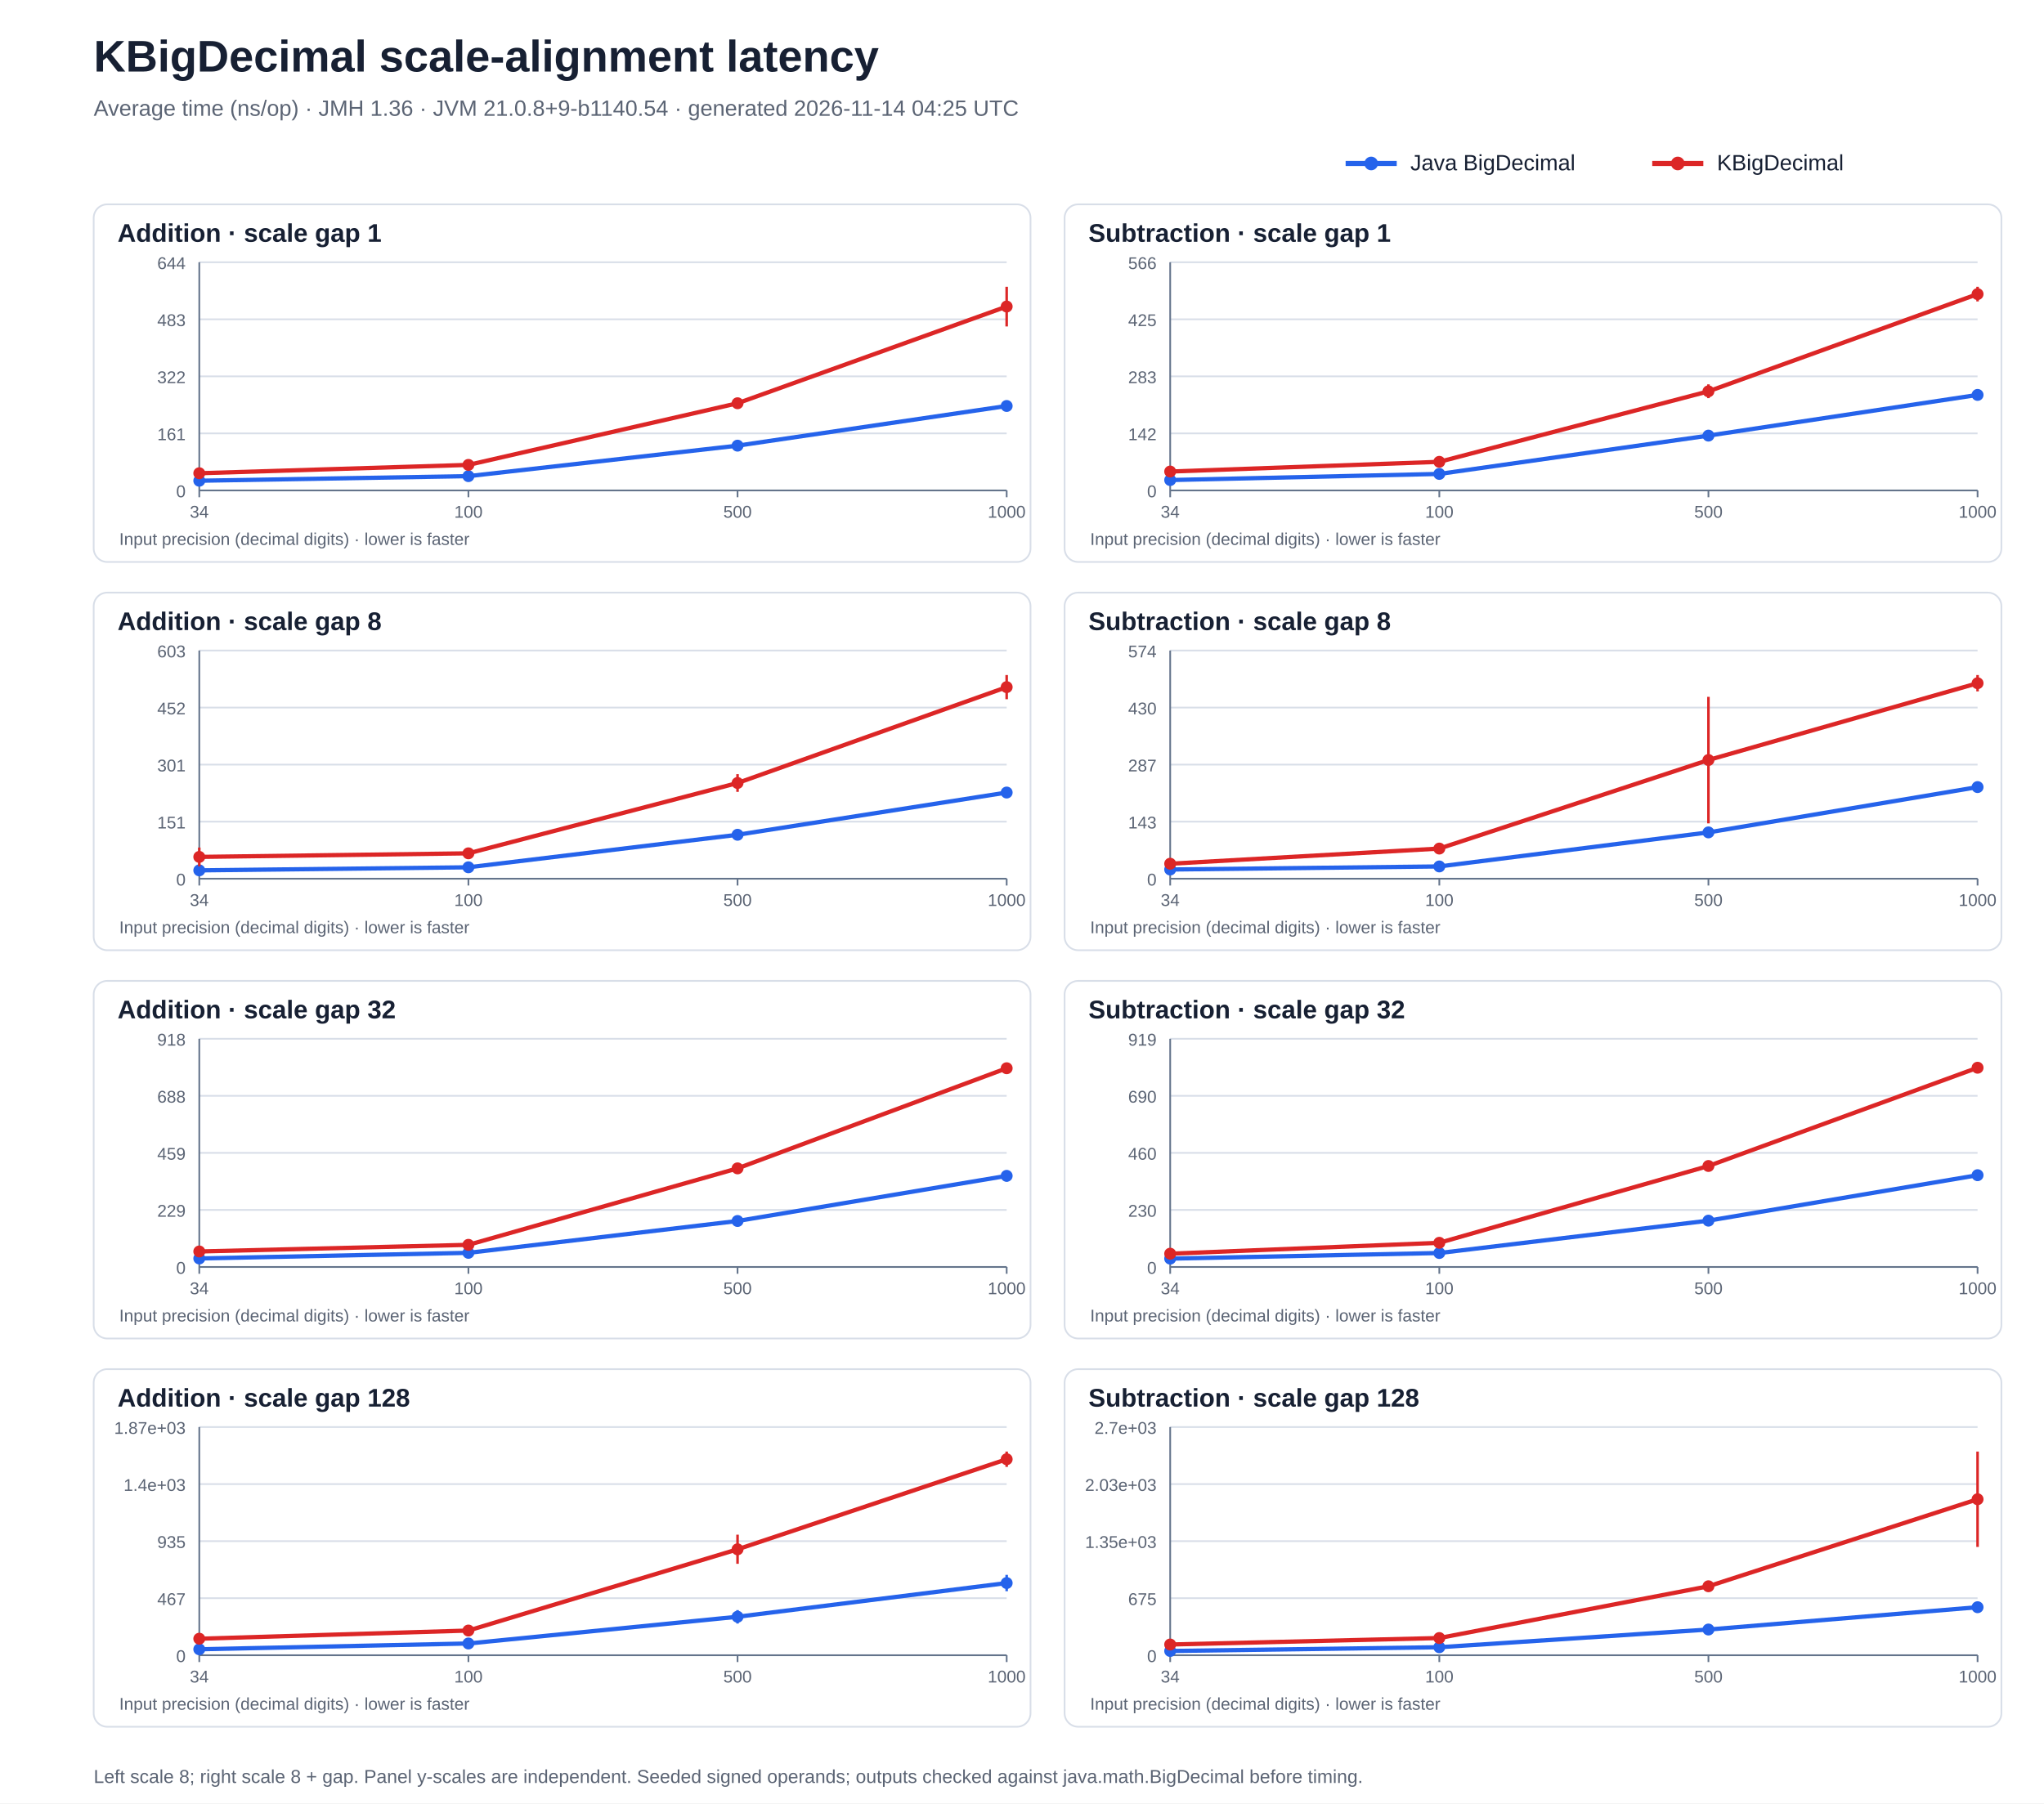
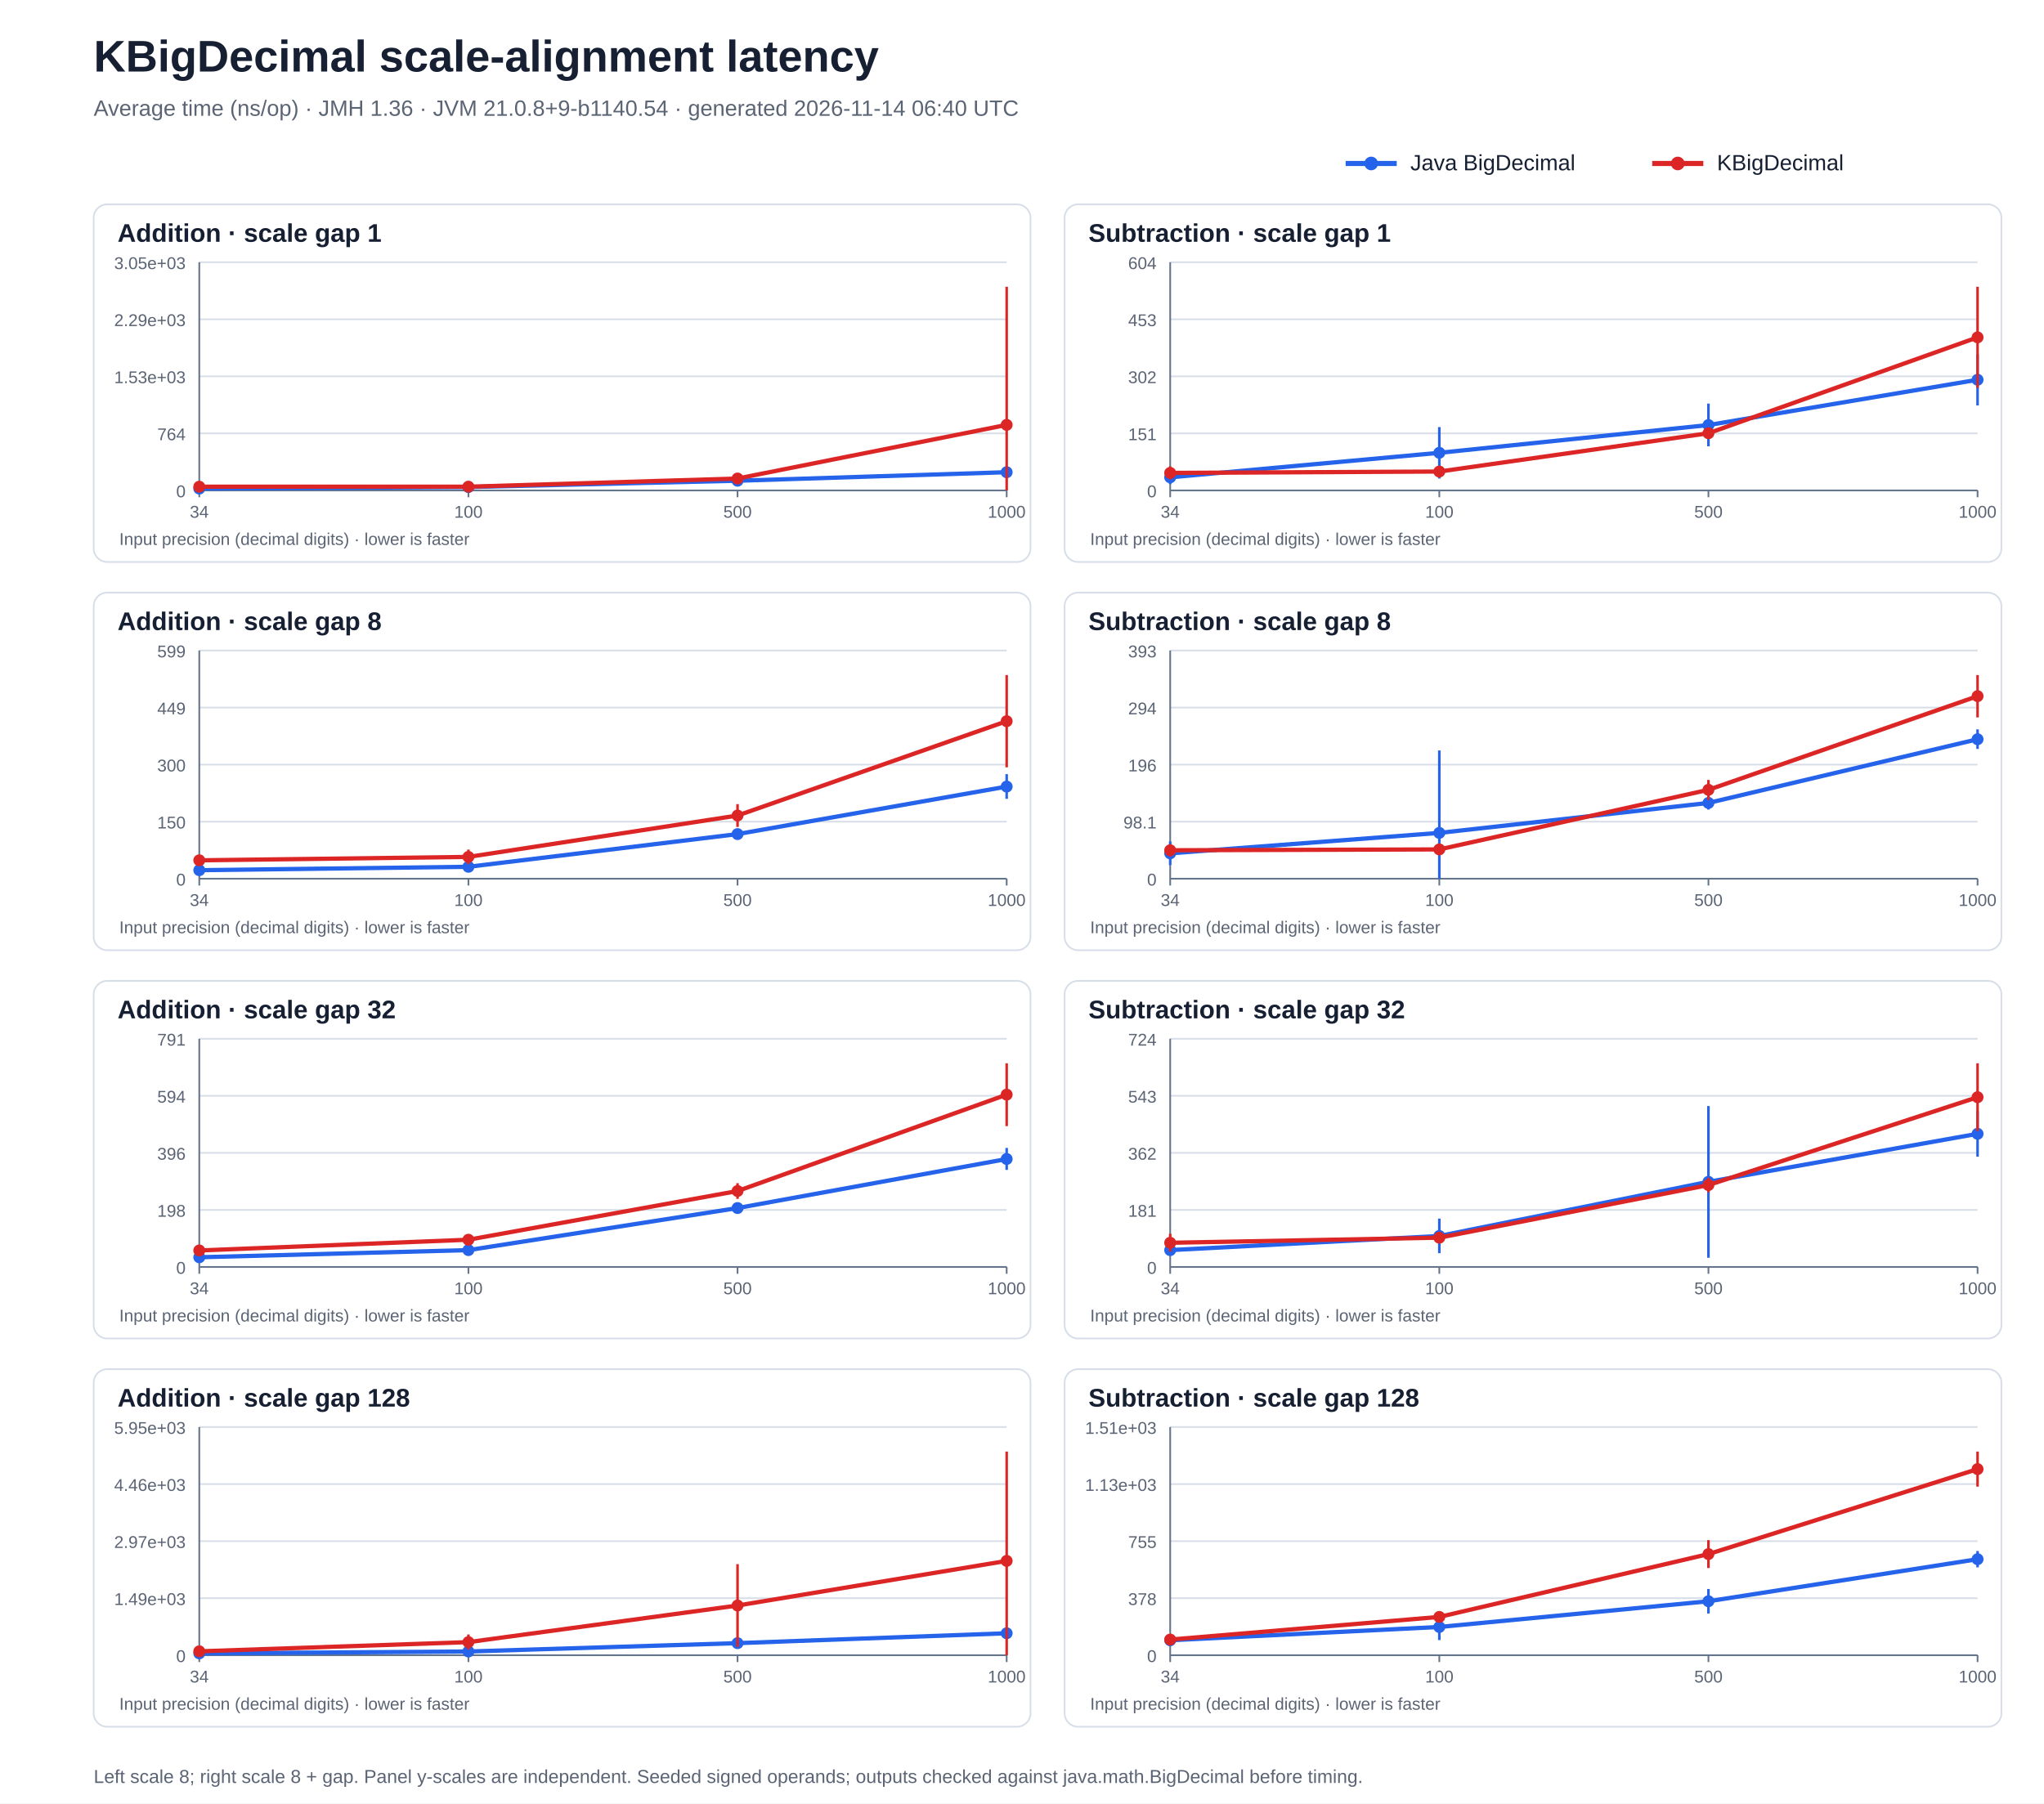
<svg xmlns="http://www.w3.org/2000/svg" width="1200" height="1059" viewBox="0 0 1200 1059">
  <rect width="100%" height="100%" fill="#ffffff" />
  <style>text{font-family:Arial,Helvetica,sans-serif;fill:#172033}.muted{fill:#5b6474}.grid{stroke:#d8dee8;stroke-width:1}.axis{stroke:#64748b;stroke-width:1}</style>
  <text x="55" y="42" font-size="26" font-weight="700">KBigDecimal scale-alignment latency</text>
-   <text x="55" y="68" font-size="13" class="muted">Average time (ns/op) · JMH 1.36 · JVM 21.0.8+9-b1140.54 · generated 2026-11-14 04:25 UTC</text>
+   <text x="55" y="68" font-size="13" class="muted">Average time (ns/op) · JMH 1.36 · JVM 21.0.8+9-b1140.54 · generated 2026-11-14 06:40 UTC</text>
  <line x1="790" y1="96" x2="820" y2="96" stroke="#2563eb" stroke-width="3" />
  <circle cx="805" cy="96" r="4" fill="#2563eb" />
  <text x="828" y="100" font-size="13">Java BigDecimal</text>
  <line x1="970" y1="96" x2="1000" y2="96" stroke="#dc2626" stroke-width="3" />
  <circle cx="985" cy="96" r="4" fill="#dc2626" />
  <text x="1008" y="100" font-size="13">KBigDecimal</text>
  <rect x="55" y="120" width="550" height="210" rx="8" fill="#fff" stroke="#d8dee8" />
  <text x="69" y="142" font-size="15" font-weight="700">Addition · scale gap 1</text>
  <line x1="117" y1="288.0" x2="591" y2="288.0" class="grid" />
  <text x="109" y="292.0" font-size="10" text-anchor="end" class="muted">0</text>
  <line x1="117" y1="254.5" x2="591" y2="254.5" class="grid" />
-   <text x="109" y="258.5" font-size="10" text-anchor="end" class="muted">161</text>
+   <text x="109" y="258.5" font-size="10" text-anchor="end" class="muted">764</text>
  <line x1="117" y1="221.0" x2="591" y2="221.0" class="grid" />
-   <text x="109" y="225.0" font-size="10" text-anchor="end" class="muted">322</text>
+   <text x="109" y="225.0" font-size="10" text-anchor="end" class="muted">1.53e+03</text>
  <line x1="117" y1="187.5" x2="591" y2="187.5" class="grid" />
-   <text x="109" y="191.5" font-size="10" text-anchor="end" class="muted">483</text>
+   <text x="109" y="191.5" font-size="10" text-anchor="end" class="muted">2.29e+03</text>
  <line x1="117" y1="154.0" x2="591" y2="154.0" class="grid" />
-   <text x="109" y="158.0" font-size="10" text-anchor="end" class="muted">644</text>
+   <text x="109" y="158.0" font-size="10" text-anchor="end" class="muted">3.05e+03</text>
  <line x1="117" y1="154" x2="117" y2="288" class="axis" />
  <line x1="117" y1="288" x2="591" y2="288" class="axis" />
  <line x1="117.0" y1="288" x2="117.0" y2="292" class="axis" />
  <text x="117.0" y="304" font-size="10" text-anchor="middle" class="muted">34</text>
  <line x1="275.0" y1="288" x2="275.0" y2="292" class="axis" />
  <text x="275.0" y="304" font-size="10" text-anchor="middle" class="muted">100</text>
  <line x1="433.0" y1="288" x2="433.0" y2="292" class="axis" />
  <text x="433.0" y="304" font-size="10" text-anchor="middle" class="muted">500</text>
  <line x1="591.0" y1="288" x2="591.0" y2="292" class="axis" />
  <text x="591.0" y="304" font-size="10" text-anchor="middle" class="muted">1000</text>
-   <line x1="117.0" y1="284.1" x2="117.0" y2="280.6" stroke="#2563eb" stroke-width="1.5" />
-   <circle cx="117.0" cy="282.3" r="3.5" fill="#2563eb" />
-   <line x1="275.0" y1="281.3" x2="275.0" y2="277.8" stroke="#2563eb" stroke-width="1.5" />
-   <circle cx="275.0" cy="279.6" r="3.5" fill="#2563eb" />
-   <line x1="433.0" y1="263.0" x2="433.0" y2="260.4" stroke="#2563eb" stroke-width="1.5" />
-   <circle cx="433.0" cy="261.7" r="3.5" fill="#2563eb" />
-   <line x1="591.0" y1="240.8" x2="591.0" y2="236.0" stroke="#2563eb" stroke-width="1.5" />
-   <circle cx="591.0" cy="238.4" r="3.5" fill="#2563eb" />
-   <polyline points="117.0,282.3 275.0,279.6 433.0,261.7 591.0,238.4" fill="none" stroke="#2563eb" stroke-width="2.5" stroke-linejoin="round" />
-   <line x1="117.0" y1="279.4" x2="117.0" y2="276.4" stroke="#dc2626" stroke-width="1.5" />
-   <circle cx="117.0" cy="277.9" r="3.5" fill="#dc2626" />
-   <line x1="275.0" y1="273.8" x2="275.0" y2="272.2" stroke="#dc2626" stroke-width="1.5" />
-   <circle cx="275.0" cy="273.0" r="3.5" fill="#dc2626" />
-   <line x1="433.0" y1="239.4" x2="433.0" y2="234.2" stroke="#dc2626" stroke-width="1.5" />
-   <circle cx="433.0" cy="236.8" r="3.5" fill="#dc2626" />
-   <line x1="591.0" y1="191.7" x2="591.0" y2="168.4" stroke="#dc2626" stroke-width="1.5" />
-   <circle cx="591.0" cy="180.0" r="3.5" fill="#dc2626" />
-   <polyline points="117.0,277.9 275.0,273.0 433.0,236.8 591.0,180.0" fill="none" stroke="#dc2626" stroke-width="2.5" stroke-linejoin="round" />
+   <line x1="117.0" y1="287.0" x2="117.0" y2="286.8" stroke="#2563eb" stroke-width="1.5" />
+   <circle cx="117.0" cy="286.9" r="3.5" fill="#2563eb" />
+   <line x1="275.0" y1="286.4" x2="275.0" y2="285.6" stroke="#2563eb" stroke-width="1.5" />
+   <circle cx="275.0" cy="286.0" r="3.5" fill="#2563eb" />
+   <line x1="433.0" y1="282.6" x2="433.0" y2="281.9" stroke="#2563eb" stroke-width="1.5" />
+   <circle cx="433.0" cy="282.3" r="3.5" fill="#2563eb" />
+   <line x1="591.0" y1="278.0" x2="591.0" y2="276.7" stroke="#2563eb" stroke-width="1.5" />
+   <circle cx="591.0" cy="277.3" r="3.5" fill="#2563eb" />
+   <polyline points="117.0,286.9 275.0,286.0 433.0,282.3 591.0,277.3" fill="none" stroke="#2563eb" stroke-width="2.5" stroke-linejoin="round" />
+   <line x1="117.0" y1="286.1" x2="117.0" y2="285.6" stroke="#dc2626" stroke-width="1.5" />
+   <circle cx="117.0" cy="285.8" r="3.5" fill="#dc2626" />
+   <line x1="275.0" y1="286.0" x2="275.0" y2="285.5" stroke="#dc2626" stroke-width="1.5" />
+   <circle cx="275.0" cy="285.8" r="3.5" fill="#dc2626" />
+   <line x1="433.0" y1="281.7" x2="433.0" y2="280.3" stroke="#dc2626" stroke-width="1.5" />
+   <circle cx="433.0" cy="281.0" r="3.5" fill="#dc2626" />
+   <line x1="591.0" y1="288.0" x2="591.0" y2="168.4" stroke="#dc2626" stroke-width="1.5" />
+   <circle cx="591.0" cy="249.5" r="3.5" fill="#dc2626" />
+   <polyline points="117.0,285.8 275.0,285.8 433.0,281.0 591.0,249.5" fill="none" stroke="#dc2626" stroke-width="2.5" stroke-linejoin="round" />
  <text x="70" y="320" font-size="10" class="muted">Input precision (decimal digits) · lower is faster</text>
  <rect x="625" y="120" width="550" height="210" rx="8" fill="#fff" stroke="#d8dee8" />
  <text x="639" y="142" font-size="15" font-weight="700">Subtraction · scale gap 1</text>
  <line x1="687" y1="288.0" x2="1161" y2="288.0" class="grid" />
  <text x="679" y="292.0" font-size="10" text-anchor="end" class="muted">0</text>
  <line x1="687" y1="254.5" x2="1161" y2="254.5" class="grid" />
-   <text x="679" y="258.5" font-size="10" text-anchor="end" class="muted">142</text>
+   <text x="679" y="258.5" font-size="10" text-anchor="end" class="muted">151</text>
  <line x1="687" y1="221.0" x2="1161" y2="221.0" class="grid" />
-   <text x="679" y="225.0" font-size="10" text-anchor="end" class="muted">283</text>
+   <text x="679" y="225.0" font-size="10" text-anchor="end" class="muted">302</text>
  <line x1="687" y1="187.5" x2="1161" y2="187.5" class="grid" />
-   <text x="679" y="191.5" font-size="10" text-anchor="end" class="muted">425</text>
+   <text x="679" y="191.5" font-size="10" text-anchor="end" class="muted">453</text>
  <line x1="687" y1="154.0" x2="1161" y2="154.0" class="grid" />
-   <text x="679" y="158.0" font-size="10" text-anchor="end" class="muted">566</text>
+   <text x="679" y="158.0" font-size="10" text-anchor="end" class="muted">604</text>
  <line x1="687" y1="154" x2="687" y2="288" class="axis" />
  <line x1="687" y1="288" x2="1161" y2="288" class="axis" />
  <line x1="687.0" y1="288" x2="687.0" y2="292" class="axis" />
  <text x="687.0" y="304" font-size="10" text-anchor="middle" class="muted">34</text>
  <line x1="845.0" y1="288" x2="845.0" y2="292" class="axis" />
  <text x="845.0" y="304" font-size="10" text-anchor="middle" class="muted">100</text>
  <line x1="1003.0" y1="288" x2="1003.0" y2="292" class="axis" />
  <text x="1003.0" y="304" font-size="10" text-anchor="middle" class="muted">500</text>
  <line x1="1161.0" y1="288" x2="1161.0" y2="292" class="axis" />
  <text x="1161.0" y="304" font-size="10" text-anchor="middle" class="muted">1000</text>
-   <line x1="687.0" y1="282.0" x2="687.0" y2="281.7" stroke="#2563eb" stroke-width="1.5" />
-   <circle cx="687.0" cy="281.9" r="3.5" fill="#2563eb" />
-   <line x1="845.0" y1="279.1" x2="845.0" y2="277.5" stroke="#2563eb" stroke-width="1.5" />
-   <circle cx="845.0" cy="278.3" r="3.5" fill="#2563eb" />
-   <line x1="1003.0" y1="258.9" x2="1003.0" y2="252.7" stroke="#2563eb" stroke-width="1.5" />
-   <circle cx="1003.0" cy="255.8" r="3.5" fill="#2563eb" />
-   <line x1="1161.0" y1="233.5" x2="1161.0" y2="230.2" stroke="#2563eb" stroke-width="1.5" />
-   <circle cx="1161.0" cy="231.9" r="3.5" fill="#2563eb" />
-   <polyline points="687.0,281.9 845.0,278.3 1003.0,255.8 1161.0,231.9" fill="none" stroke="#2563eb" stroke-width="2.5" stroke-linejoin="round" />
-   <line x1="687.0" y1="278.7" x2="687.0" y2="275.2" stroke="#dc2626" stroke-width="1.5" />
-   <circle cx="687.0" cy="276.9" r="3.5" fill="#dc2626" />
-   <line x1="845.0" y1="273.3" x2="845.0" y2="269.0" stroke="#dc2626" stroke-width="1.5" />
-   <circle cx="845.0" cy="271.2" r="3.5" fill="#dc2626" />
-   <line x1="1003.0" y1="233.8" x2="1003.0" y2="225.7" stroke="#dc2626" stroke-width="1.5" />
-   <circle cx="1003.0" cy="229.8" r="3.5" fill="#dc2626" />
-   <line x1="1161.0" y1="177.0" x2="1161.0" y2="168.4" stroke="#dc2626" stroke-width="1.5" />
-   <circle cx="1161.0" cy="172.7" r="3.5" fill="#dc2626" />
-   <polyline points="687.0,276.9 845.0,271.2 1003.0,229.8 1161.0,172.7" fill="none" stroke="#dc2626" stroke-width="2.5" stroke-linejoin="round" />
+   <line x1="687.0" y1="284.3" x2="687.0" y2="276.2" stroke="#2563eb" stroke-width="1.5" />
+   <circle cx="687.0" cy="280.3" r="3.5" fill="#2563eb" />
+   <line x1="845.0" y1="281.0" x2="845.0" y2="250.8" stroke="#2563eb" stroke-width="1.5" />
+   <circle cx="845.0" cy="265.9" r="3.5" fill="#2563eb" />
+   <line x1="1003.0" y1="262.1" x2="1003.0" y2="237.0" stroke="#2563eb" stroke-width="1.5" />
+   <circle cx="1003.0" cy="249.6" r="3.5" fill="#2563eb" />
+   <line x1="1161.0" y1="238.1" x2="1161.0" y2="208.0" stroke="#2563eb" stroke-width="1.5" />
+   <circle cx="1161.0" cy="223.0" r="3.5" fill="#2563eb" />
+   <polyline points="687.0,280.3 845.0,265.9 1003.0,249.6 1161.0,223.0" fill="none" stroke="#2563eb" stroke-width="2.5" stroke-linejoin="round" />
+   <line x1="687.0" y1="281.5" x2="687.0" y2="273.9" stroke="#dc2626" stroke-width="1.5" />
+   <circle cx="687.0" cy="277.7" r="3.5" fill="#dc2626" />
+   <line x1="845.0" y1="278.9" x2="845.0" y2="274.9" stroke="#dc2626" stroke-width="1.5" />
+   <circle cx="845.0" cy="276.9" r="3.5" fill="#dc2626" />
+   <line x1="1003.0" y1="257.7" x2="1003.0" y2="251.0" stroke="#dc2626" stroke-width="1.5" />
+   <circle cx="1003.0" cy="254.4" r="3.5" fill="#dc2626" />
+   <line x1="1161.0" y1="227.8" x2="1161.0" y2="168.4" stroke="#dc2626" stroke-width="1.5" />
+   <circle cx="1161.0" cy="198.1" r="3.5" fill="#dc2626" />
+   <polyline points="687.0,277.7 845.0,276.9 1003.0,254.4 1161.0,198.1" fill="none" stroke="#dc2626" stroke-width="2.5" stroke-linejoin="round" />
  <text x="640" y="320" font-size="10" class="muted">Input precision (decimal digits) · lower is faster</text>
  <rect x="55" y="348" width="550" height="210" rx="8" fill="#fff" stroke="#d8dee8" />
  <text x="69" y="370" font-size="15" font-weight="700">Addition · scale gap 8</text>
  <line x1="117" y1="516.0" x2="591" y2="516.0" class="grid" />
  <text x="109" y="520.0" font-size="10" text-anchor="end" class="muted">0</text>
  <line x1="117" y1="482.5" x2="591" y2="482.5" class="grid" />
-   <text x="109" y="486.5" font-size="10" text-anchor="end" class="muted">151</text>
+   <text x="109" y="486.5" font-size="10" text-anchor="end" class="muted">150</text>
  <line x1="117" y1="449.0" x2="591" y2="449.0" class="grid" />
-   <text x="109" y="453.0" font-size="10" text-anchor="end" class="muted">301</text>
+   <text x="109" y="453.0" font-size="10" text-anchor="end" class="muted">300</text>
  <line x1="117" y1="415.5" x2="591" y2="415.5" class="grid" />
-   <text x="109" y="419.5" font-size="10" text-anchor="end" class="muted">452</text>
+   <text x="109" y="419.5" font-size="10" text-anchor="end" class="muted">449</text>
  <line x1="117" y1="382.0" x2="591" y2="382.0" class="grid" />
-   <text x="109" y="386.0" font-size="10" text-anchor="end" class="muted">603</text>
+   <text x="109" y="386.0" font-size="10" text-anchor="end" class="muted">599</text>
  <line x1="117" y1="382" x2="117" y2="516" class="axis" />
  <line x1="117" y1="516" x2="591" y2="516" class="axis" />
  <line x1="117.0" y1="516" x2="117.0" y2="520" class="axis" />
  <text x="117.0" y="532" font-size="10" text-anchor="middle" class="muted">34</text>
  <line x1="275.0" y1="516" x2="275.0" y2="520" class="axis" />
  <text x="275.0" y="532" font-size="10" text-anchor="middle" class="muted">100</text>
  <line x1="433.0" y1="516" x2="433.0" y2="520" class="axis" />
  <text x="433.0" y="532" font-size="10" text-anchor="middle" class="muted">500</text>
  <line x1="591.0" y1="516" x2="591.0" y2="520" class="axis" />
  <text x="591.0" y="532" font-size="10" text-anchor="middle" class="muted">1000</text>
-   <line x1="117.0" y1="511.4" x2="117.0" y2="510.8" stroke="#2563eb" stroke-width="1.5" />
-   <circle cx="117.0" cy="511.1" r="3.5" fill="#2563eb" />
-   <line x1="275.0" y1="509.7" x2="275.0" y2="508.8" stroke="#2563eb" stroke-width="1.5" />
-   <circle cx="275.0" cy="509.3" r="3.5" fill="#2563eb" />
-   <line x1="433.0" y1="491.9" x2="433.0" y2="488.6" stroke="#2563eb" stroke-width="1.5" />
-   <circle cx="433.0" cy="490.2" r="3.5" fill="#2563eb" />
-   <line x1="591.0" y1="467.4" x2="591.0" y2="463.4" stroke="#2563eb" stroke-width="1.5" />
-   <circle cx="591.0" cy="465.4" r="3.5" fill="#2563eb" />
-   <polyline points="117.0,511.1 275.0,509.3 433.0,490.2 591.0,465.4" fill="none" stroke="#2563eb" stroke-width="2.5" stroke-linejoin="round" />
-   <line x1="117.0" y1="508.7" x2="117.0" y2="497.7" stroke="#dc2626" stroke-width="1.5" />
-   <circle cx="117.0" cy="503.2" r="3.5" fill="#dc2626" />
-   <line x1="275.0" y1="502.3" x2="275.0" y2="499.8" stroke="#dc2626" stroke-width="1.5" />
-   <circle cx="275.0" cy="501.1" r="3.5" fill="#dc2626" />
-   <line x1="433.0" y1="465.0" x2="433.0" y2="454.6" stroke="#dc2626" stroke-width="1.5" />
-   <circle cx="433.0" cy="459.8" r="3.5" fill="#dc2626" />
-   <line x1="591.0" y1="410.6" x2="591.0" y2="396.4" stroke="#dc2626" stroke-width="1.5" />
-   <circle cx="591.0" cy="403.5" r="3.5" fill="#dc2626" />
-   <polyline points="117.0,503.2 275.0,501.1 433.0,459.8 591.0,403.5" fill="none" stroke="#dc2626" stroke-width="2.5" stroke-linejoin="round" />
+   <line x1="117.0" y1="511.3" x2="117.0" y2="510.6" stroke="#2563eb" stroke-width="1.5" />
+   <circle cx="117.0" cy="511.0" r="3.5" fill="#2563eb" />
+   <line x1="275.0" y1="509.5" x2="275.0" y2="508.5" stroke="#2563eb" stroke-width="1.5" />
+   <circle cx="275.0" cy="509.0" r="3.5" fill="#2563eb" />
+   <line x1="433.0" y1="491.9" x2="433.0" y2="487.7" stroke="#2563eb" stroke-width="1.5" />
+   <circle cx="433.0" cy="489.8" r="3.5" fill="#2563eb" />
+   <line x1="591.0" y1="469.1" x2="591.0" y2="454.6" stroke="#2563eb" stroke-width="1.5" />
+   <circle cx="591.0" cy="461.9" r="3.5" fill="#2563eb" />
+   <polyline points="117.0,511.0 275.0,509.0 433.0,489.8 591.0,461.9" fill="none" stroke="#2563eb" stroke-width="2.5" stroke-linejoin="round" />
+   <line x1="117.0" y1="505.9" x2="117.0" y2="504.4" stroke="#dc2626" stroke-width="1.5" />
+   <circle cx="117.0" cy="505.2" r="3.5" fill="#dc2626" />
+   <line x1="275.0" y1="507.4" x2="275.0" y2="498.9" stroke="#dc2626" stroke-width="1.5" />
+   <circle cx="275.0" cy="503.2" r="3.5" fill="#dc2626" />
+   <line x1="433.0" y1="485.6" x2="433.0" y2="472.2" stroke="#dc2626" stroke-width="1.5" />
+   <circle cx="433.0" cy="478.9" r="3.5" fill="#dc2626" />
+   <line x1="591.0" y1="450.6" x2="591.0" y2="396.4" stroke="#dc2626" stroke-width="1.5" />
+   <circle cx="591.0" cy="423.5" r="3.5" fill="#dc2626" />
+   <polyline points="117.0,505.2 275.0,503.2 433.0,478.9 591.0,423.5" fill="none" stroke="#dc2626" stroke-width="2.5" stroke-linejoin="round" />
  <text x="70" y="548" font-size="10" class="muted">Input precision (decimal digits) · lower is faster</text>
  <rect x="625" y="348" width="550" height="210" rx="8" fill="#fff" stroke="#d8dee8" />
  <text x="639" y="370" font-size="15" font-weight="700">Subtraction · scale gap 8</text>
  <line x1="687" y1="516.0" x2="1161" y2="516.0" class="grid" />
  <text x="679" y="520.0" font-size="10" text-anchor="end" class="muted">0</text>
  <line x1="687" y1="482.5" x2="1161" y2="482.5" class="grid" />
-   <text x="679" y="486.5" font-size="10" text-anchor="end" class="muted">143</text>
+   <text x="679" y="486.5" font-size="10" text-anchor="end" class="muted">98.1</text>
  <line x1="687" y1="449.0" x2="1161" y2="449.0" class="grid" />
-   <text x="679" y="453.0" font-size="10" text-anchor="end" class="muted">287</text>
+   <text x="679" y="453.0" font-size="10" text-anchor="end" class="muted">196</text>
  <line x1="687" y1="415.5" x2="1161" y2="415.5" class="grid" />
-   <text x="679" y="419.5" font-size="10" text-anchor="end" class="muted">430</text>
+   <text x="679" y="419.5" font-size="10" text-anchor="end" class="muted">294</text>
  <line x1="687" y1="382.0" x2="1161" y2="382.0" class="grid" />
-   <text x="679" y="386.0" font-size="10" text-anchor="end" class="muted">574</text>
+   <text x="679" y="386.0" font-size="10" text-anchor="end" class="muted">393</text>
  <line x1="687" y1="382" x2="687" y2="516" class="axis" />
  <line x1="687" y1="516" x2="1161" y2="516" class="axis" />
  <line x1="687.0" y1="516" x2="687.0" y2="520" class="axis" />
  <text x="687.0" y="532" font-size="10" text-anchor="middle" class="muted">34</text>
  <line x1="845.0" y1="516" x2="845.0" y2="520" class="axis" />
  <text x="845.0" y="532" font-size="10" text-anchor="middle" class="muted">100</text>
  <line x1="1003.0" y1="516" x2="1003.0" y2="520" class="axis" />
  <text x="1003.0" y="532" font-size="10" text-anchor="middle" class="muted">500</text>
  <line x1="1161.0" y1="516" x2="1161.0" y2="520" class="axis" />
  <text x="1161.0" y="532" font-size="10" text-anchor="middle" class="muted">1000</text>
-   <line x1="687.0" y1="510.7" x2="687.0" y2="510.5" stroke="#2563eb" stroke-width="1.5" />
-   <circle cx="687.0" cy="510.6" r="3.5" fill="#2563eb" />
-   <line x1="845.0" y1="509.2" x2="845.0" y2="508.3" stroke="#2563eb" stroke-width="1.5" />
-   <circle cx="845.0" cy="508.8" r="3.5" fill="#2563eb" />
-   <line x1="1003.0" y1="491.0" x2="1003.0" y2="486.6" stroke="#2563eb" stroke-width="1.5" />
-   <circle cx="1003.0" cy="488.8" r="3.5" fill="#2563eb" />
-   <line x1="1161.0" y1="464.2" x2="1161.0" y2="460.2" stroke="#2563eb" stroke-width="1.5" />
-   <circle cx="1161.0" cy="462.2" r="3.5" fill="#2563eb" />
-   <polyline points="687.0,510.6 845.0,508.8 1003.0,488.8 1161.0,462.2" fill="none" stroke="#2563eb" stroke-width="2.5" stroke-linejoin="round" />
-   <line x1="687.0" y1="507.4" x2="687.0" y2="506.9" stroke="#dc2626" stroke-width="1.5" />
-   <circle cx="687.0" cy="507.2" r="3.5" fill="#dc2626" />
-   <line x1="845.0" y1="500.3" x2="845.0" y2="496.2" stroke="#dc2626" stroke-width="1.5" />
-   <circle cx="845.0" cy="498.3" r="3.5" fill="#dc2626" />
-   <line x1="1003.0" y1="483.5" x2="1003.0" y2="409.2" stroke="#dc2626" stroke-width="1.5" />
-   <circle cx="1003.0" cy="446.3" r="3.5" fill="#dc2626" />
-   <line x1="1161.0" y1="406.0" x2="1161.0" y2="396.4" stroke="#dc2626" stroke-width="1.5" />
-   <circle cx="1161.0" cy="401.2" r="3.5" fill="#dc2626" />
-   <polyline points="687.0,507.2 845.0,498.3 1003.0,446.3 1161.0,401.2" fill="none" stroke="#dc2626" stroke-width="2.5" stroke-linejoin="round" />
+   <line x1="687.0" y1="508.0" x2="687.0" y2="494.1" stroke="#2563eb" stroke-width="1.5" />
+   <circle cx="687.0" cy="501.1" r="3.5" fill="#2563eb" />
+   <line x1="845.0" y1="516.0" x2="845.0" y2="440.7" stroke="#2563eb" stroke-width="1.5" />
+   <circle cx="845.0" cy="489.1" r="3.5" fill="#2563eb" />
+   <line x1="1003.0" y1="475.4" x2="1003.0" y2="467.7" stroke="#2563eb" stroke-width="1.5" />
+   <circle cx="1003.0" cy="471.5" r="3.5" fill="#2563eb" />
+   <line x1="1161.0" y1="439.8" x2="1161.0" y2="428.3" stroke="#2563eb" stroke-width="1.5" />
+   <circle cx="1161.0" cy="434.1" r="3.5" fill="#2563eb" />
+   <polyline points="687.0,501.1 845.0,489.1 1003.0,471.5 1161.0,434.1" fill="none" stroke="#2563eb" stroke-width="2.5" stroke-linejoin="round" />
+   <line x1="687.0" y1="503.0" x2="687.0" y2="495.7" stroke="#dc2626" stroke-width="1.5" />
+   <circle cx="687.0" cy="499.3" r="3.5" fill="#dc2626" />
+   <line x1="845.0" y1="501.3" x2="845.0" y2="496.3" stroke="#dc2626" stroke-width="1.5" />
+   <circle cx="845.0" cy="498.8" r="3.5" fill="#dc2626" />
+   <line x1="1003.0" y1="469.7" x2="1003.0" y2="458.0" stroke="#dc2626" stroke-width="1.5" />
+   <circle cx="1003.0" cy="463.8" r="3.5" fill="#dc2626" />
+   <line x1="1161.0" y1="421.3" x2="1161.0" y2="396.4" stroke="#dc2626" stroke-width="1.5" />
+   <circle cx="1161.0" cy="408.8" r="3.5" fill="#dc2626" />
+   <polyline points="687.0,499.3 845.0,498.8 1003.0,463.8 1161.0,408.8" fill="none" stroke="#dc2626" stroke-width="2.5" stroke-linejoin="round" />
  <text x="640" y="548" font-size="10" class="muted">Input precision (decimal digits) · lower is faster</text>
  <rect x="55" y="576" width="550" height="210" rx="8" fill="#fff" stroke="#d8dee8" />
  <text x="69" y="598" font-size="15" font-weight="700">Addition · scale gap 32</text>
  <line x1="117" y1="744.0" x2="591" y2="744.0" class="grid" />
  <text x="109" y="748.0" font-size="10" text-anchor="end" class="muted">0</text>
  <line x1="117" y1="710.5" x2="591" y2="710.5" class="grid" />
-   <text x="109" y="714.5" font-size="10" text-anchor="end" class="muted">229</text>
+   <text x="109" y="714.5" font-size="10" text-anchor="end" class="muted">198</text>
  <line x1="117" y1="677.0" x2="591" y2="677.0" class="grid" />
-   <text x="109" y="681.0" font-size="10" text-anchor="end" class="muted">459</text>
+   <text x="109" y="681.0" font-size="10" text-anchor="end" class="muted">396</text>
  <line x1="117" y1="643.5" x2="591" y2="643.5" class="grid" />
-   <text x="109" y="647.5" font-size="10" text-anchor="end" class="muted">688</text>
+   <text x="109" y="647.5" font-size="10" text-anchor="end" class="muted">594</text>
  <line x1="117" y1="610.0" x2="591" y2="610.0" class="grid" />
-   <text x="109" y="614.0" font-size="10" text-anchor="end" class="muted">918</text>
+   <text x="109" y="614.0" font-size="10" text-anchor="end" class="muted">791</text>
  <line x1="117" y1="610" x2="117" y2="744" class="axis" />
  <line x1="117" y1="744" x2="591" y2="744" class="axis" />
  <line x1="117.0" y1="744" x2="117.0" y2="748" class="axis" />
  <text x="117.0" y="760" font-size="10" text-anchor="middle" class="muted">34</text>
  <line x1="275.0" y1="744" x2="275.0" y2="748" class="axis" />
  <text x="275.0" y="760" font-size="10" text-anchor="middle" class="muted">100</text>
  <line x1="433.0" y1="744" x2="433.0" y2="748" class="axis" />
  <text x="433.0" y="760" font-size="10" text-anchor="middle" class="muted">500</text>
  <line x1="591.0" y1="744" x2="591.0" y2="748" class="axis" />
  <text x="591.0" y="760" font-size="10" text-anchor="middle" class="muted">1000</text>
-   <line x1="117.0" y1="739.5" x2="117.0" y2="738.5" stroke="#2563eb" stroke-width="1.5" />
-   <circle cx="117.0" cy="739.0" r="3.5" fill="#2563eb" />
-   <line x1="275.0" y1="737.4" x2="275.0" y2="734.0" stroke="#2563eb" stroke-width="1.5" />
-   <circle cx="275.0" cy="735.7" r="3.5" fill="#2563eb" />
-   <line x1="433.0" y1="717.9" x2="433.0" y2="716.1" stroke="#2563eb" stroke-width="1.5" />
-   <circle cx="433.0" cy="717.0" r="3.5" fill="#2563eb" />
-   <line x1="591.0" y1="693.8" x2="591.0" y2="687.3" stroke="#2563eb" stroke-width="1.5" />
-   <circle cx="591.0" cy="690.5" r="3.5" fill="#2563eb" />
-   <polyline points="117.0,739.0 275.0,735.7 433.0,717.0 591.0,690.5" fill="none" stroke="#2563eb" stroke-width="2.5" stroke-linejoin="round" />
-   <line x1="117.0" y1="735.6" x2="117.0" y2="734.2" stroke="#dc2626" stroke-width="1.5" />
-   <circle cx="117.0" cy="734.9" r="3.5" fill="#dc2626" />
-   <line x1="275.0" y1="731.5" x2="275.0" y2="730.4" stroke="#dc2626" stroke-width="1.5" />
-   <circle cx="275.0" cy="731.0" r="3.5" fill="#dc2626" />
-   <line x1="433.0" y1="687.8" x2="433.0" y2="684.4" stroke="#dc2626" stroke-width="1.5" />
-   <circle cx="433.0" cy="686.1" r="3.5" fill="#dc2626" />
-   <line x1="591.0" y1="630.3" x2="591.0" y2="624.4" stroke="#dc2626" stroke-width="1.5" />
-   <circle cx="591.0" cy="627.3" r="3.5" fill="#dc2626" />
-   <polyline points="117.0,734.9 275.0,731.0 433.0,686.1 591.0,627.3" fill="none" stroke="#dc2626" stroke-width="2.5" stroke-linejoin="round" />
+   <line x1="117.0" y1="738.6" x2="117.0" y2="738.0" stroke="#2563eb" stroke-width="1.5" />
+   <circle cx="117.0" cy="738.3" r="3.5" fill="#2563eb" />
+   <line x1="275.0" y1="735.8" x2="275.0" y2="732.4" stroke="#2563eb" stroke-width="1.5" />
+   <circle cx="275.0" cy="734.1" r="3.5" fill="#2563eb" />
+   <line x1="433.0" y1="711.9" x2="433.0" y2="707.0" stroke="#2563eb" stroke-width="1.5" />
+   <circle cx="433.0" cy="709.4" r="3.5" fill="#2563eb" />
+   <line x1="591.0" y1="687.0" x2="591.0" y2="674.1" stroke="#2563eb" stroke-width="1.5" />
+   <circle cx="591.0" cy="680.6" r="3.5" fill="#2563eb" />
+   <polyline points="117.0,738.3 275.0,734.1 433.0,709.4 591.0,680.6" fill="none" stroke="#2563eb" stroke-width="2.5" stroke-linejoin="round" />
+   <line x1="117.0" y1="735.5" x2="117.0" y2="733.1" stroke="#dc2626" stroke-width="1.5" />
+   <circle cx="117.0" cy="734.3" r="3.5" fill="#dc2626" />
+   <line x1="275.0" y1="731.2" x2="275.0" y2="724.8" stroke="#dc2626" stroke-width="1.5" />
+   <circle cx="275.0" cy="728.0" r="3.5" fill="#dc2626" />
+   <line x1="433.0" y1="704.0" x2="433.0" y2="694.8" stroke="#dc2626" stroke-width="1.5" />
+   <circle cx="433.0" cy="699.4" r="3.5" fill="#dc2626" />
+   <line x1="591.0" y1="661.3" x2="591.0" y2="624.4" stroke="#dc2626" stroke-width="1.5" />
+   <circle cx="591.0" cy="642.8" r="3.5" fill="#dc2626" />
+   <polyline points="117.0,734.3 275.0,728.0 433.0,699.4 591.0,642.8" fill="none" stroke="#dc2626" stroke-width="2.5" stroke-linejoin="round" />
  <text x="70" y="776" font-size="10" class="muted">Input precision (decimal digits) · lower is faster</text>
  <rect x="625" y="576" width="550" height="210" rx="8" fill="#fff" stroke="#d8dee8" />
  <text x="639" y="598" font-size="15" font-weight="700">Subtraction · scale gap 32</text>
  <line x1="687" y1="744.0" x2="1161" y2="744.0" class="grid" />
  <text x="679" y="748.0" font-size="10" text-anchor="end" class="muted">0</text>
  <line x1="687" y1="710.5" x2="1161" y2="710.5" class="grid" />
-   <text x="679" y="714.5" font-size="10" text-anchor="end" class="muted">230</text>
+   <text x="679" y="714.5" font-size="10" text-anchor="end" class="muted">181</text>
  <line x1="687" y1="677.0" x2="1161" y2="677.0" class="grid" />
-   <text x="679" y="681.0" font-size="10" text-anchor="end" class="muted">460</text>
+   <text x="679" y="681.0" font-size="10" text-anchor="end" class="muted">362</text>
  <line x1="687" y1="643.5" x2="1161" y2="643.5" class="grid" />
-   <text x="679" y="647.5" font-size="10" text-anchor="end" class="muted">690</text>
+   <text x="679" y="647.5" font-size="10" text-anchor="end" class="muted">543</text>
  <line x1="687" y1="610.0" x2="1161" y2="610.0" class="grid" />
-   <text x="679" y="614.0" font-size="10" text-anchor="end" class="muted">919</text>
+   <text x="679" y="614.0" font-size="10" text-anchor="end" class="muted">724</text>
  <line x1="687" y1="610" x2="687" y2="744" class="axis" />
  <line x1="687" y1="744" x2="1161" y2="744" class="axis" />
  <line x1="687.0" y1="744" x2="687.0" y2="748" class="axis" />
  <text x="687.0" y="760" font-size="10" text-anchor="middle" class="muted">34</text>
  <line x1="845.0" y1="744" x2="845.0" y2="748" class="axis" />
  <text x="845.0" y="760" font-size="10" text-anchor="middle" class="muted">100</text>
  <line x1="1003.0" y1="744" x2="1003.0" y2="748" class="axis" />
  <text x="1003.0" y="760" font-size="10" text-anchor="middle" class="muted">500</text>
  <line x1="1161.0" y1="744" x2="1161.0" y2="748" class="axis" />
  <text x="1161.0" y="760" font-size="10" text-anchor="middle" class="muted">1000</text>
-   <line x1="687.0" y1="739.3" x2="687.0" y2="738.9" stroke="#2563eb" stroke-width="1.5" />
-   <circle cx="687.0" cy="739.1" r="3.5" fill="#2563eb" />
-   <line x1="845.0" y1="736.5" x2="845.0" y2="735.1" stroke="#2563eb" stroke-width="1.5" />
-   <circle cx="845.0" cy="735.8" r="3.5" fill="#2563eb" />
-   <line x1="1003.0" y1="717.8" x2="1003.0" y2="715.9" stroke="#2563eb" stroke-width="1.5" />
-   <circle cx="1003.0" cy="716.8" r="3.5" fill="#2563eb" />
-   <line x1="1161.0" y1="693.4" x2="1161.0" y2="686.9" stroke="#2563eb" stroke-width="1.5" />
-   <circle cx="1161.0" cy="690.1" r="3.5" fill="#2563eb" />
-   <polyline points="687.0,739.1 845.0,735.8 1003.0,716.8 1161.0,690.1" fill="none" stroke="#2563eb" stroke-width="2.5" stroke-linejoin="round" />
-   <line x1="687.0" y1="736.9" x2="687.0" y2="735.6" stroke="#dc2626" stroke-width="1.5" />
-   <circle cx="687.0" cy="736.2" r="3.5" fill="#dc2626" />
-   <line x1="845.0" y1="731.6" x2="845.0" y2="727.9" stroke="#dc2626" stroke-width="1.5" />
-   <circle cx="845.0" cy="729.8" r="3.5" fill="#dc2626" />
-   <line x1="1003.0" y1="686.4" x2="1003.0" y2="683.0" stroke="#dc2626" stroke-width="1.5" />
-   <circle cx="1003.0" cy="684.7" r="3.5" fill="#dc2626" />
-   <line x1="1161.0" y1="629.7" x2="1161.0" y2="624.4" stroke="#dc2626" stroke-width="1.5" />
-   <circle cx="1161.0" cy="627.0" r="3.5" fill="#dc2626" />
-   <polyline points="687.0,736.2 845.0,729.8 1003.0,684.7 1161.0,627.0" fill="none" stroke="#dc2626" stroke-width="2.5" stroke-linejoin="round" />
+   <line x1="687.0" y1="737.1" x2="687.0" y2="731.1" stroke="#2563eb" stroke-width="1.5" />
+   <circle cx="687.0" cy="734.1" r="3.5" fill="#2563eb" />
+   <line x1="845.0" y1="735.9" x2="845.0" y2="715.6" stroke="#2563eb" stroke-width="1.5" />
+   <circle cx="845.0" cy="725.8" r="3.5" fill="#2563eb" />
+   <line x1="1003.0" y1="738.6" x2="1003.0" y2="649.5" stroke="#2563eb" stroke-width="1.5" />
+   <circle cx="1003.0" cy="694.0" r="3.5" fill="#2563eb" />
+   <line x1="1161.0" y1="679.2" x2="1161.0" y2="652.4" stroke="#2563eb" stroke-width="1.5" />
+   <circle cx="1161.0" cy="665.8" r="3.5" fill="#2563eb" />
+   <polyline points="687.0,734.1 845.0,725.8 1003.0,694.0 1161.0,665.8" fill="none" stroke="#2563eb" stroke-width="2.5" stroke-linejoin="round" />
+   <line x1="687.0" y1="735.0" x2="687.0" y2="724.5" stroke="#dc2626" stroke-width="1.5" />
+   <circle cx="687.0" cy="729.8" r="3.5" fill="#dc2626" />
+   <line x1="845.0" y1="728.1" x2="845.0" y2="725.5" stroke="#dc2626" stroke-width="1.5" />
+   <circle cx="845.0" cy="726.8" r="3.5" fill="#dc2626" />
+   <line x1="1003.0" y1="700.2" x2="1003.0" y2="691.6" stroke="#dc2626" stroke-width="1.5" />
+   <circle cx="1003.0" cy="695.9" r="3.5" fill="#dc2626" />
+   <line x1="1161.0" y1="664.2" x2="1161.0" y2="624.4" stroke="#dc2626" stroke-width="1.5" />
+   <circle cx="1161.0" cy="644.3" r="3.5" fill="#dc2626" />
+   <polyline points="687.0,729.8 845.0,726.8 1003.0,695.9 1161.0,644.3" fill="none" stroke="#dc2626" stroke-width="2.5" stroke-linejoin="round" />
  <text x="640" y="776" font-size="10" class="muted">Input precision (decimal digits) · lower is faster</text>
  <rect x="55" y="804" width="550" height="210" rx="8" fill="#fff" stroke="#d8dee8" />
  <text x="69" y="826" font-size="15" font-weight="700">Addition · scale gap 128</text>
  <line x1="117" y1="972.0" x2="591" y2="972.0" class="grid" />
  <text x="109" y="976.0" font-size="10" text-anchor="end" class="muted">0</text>
  <line x1="117" y1="938.5" x2="591" y2="938.5" class="grid" />
-   <text x="109" y="942.5" font-size="10" text-anchor="end" class="muted">467</text>
+   <text x="109" y="942.5" font-size="10" text-anchor="end" class="muted">1.49e+03</text>
  <line x1="117" y1="905.0" x2="591" y2="905.0" class="grid" />
-   <text x="109" y="909.0" font-size="10" text-anchor="end" class="muted">935</text>
+   <text x="109" y="909.0" font-size="10" text-anchor="end" class="muted">2.97e+03</text>
  <line x1="117" y1="871.5" x2="591" y2="871.5" class="grid" />
-   <text x="109" y="875.5" font-size="10" text-anchor="end" class="muted">1.4e+03</text>
+   <text x="109" y="875.5" font-size="10" text-anchor="end" class="muted">4.46e+03</text>
  <line x1="117" y1="838.0" x2="591" y2="838.0" class="grid" />
-   <text x="109" y="842.0" font-size="10" text-anchor="end" class="muted">1.87e+03</text>
+   <text x="109" y="842.0" font-size="10" text-anchor="end" class="muted">5.95e+03</text>
  <line x1="117" y1="838" x2="117" y2="972" class="axis" />
  <line x1="117" y1="972" x2="591" y2="972" class="axis" />
  <line x1="117.0" y1="972" x2="117.0" y2="976" class="axis" />
  <text x="117.0" y="988" font-size="10" text-anchor="middle" class="muted">34</text>
  <line x1="275.0" y1="972" x2="275.0" y2="976" class="axis" />
  <text x="275.0" y="988" font-size="10" text-anchor="middle" class="muted">100</text>
  <line x1="433.0" y1="972" x2="433.0" y2="976" class="axis" />
  <text x="433.0" y="988" font-size="10" text-anchor="middle" class="muted">500</text>
  <line x1="591.0" y1="972" x2="591.0" y2="976" class="axis" />
  <text x="591.0" y="988" font-size="10" text-anchor="middle" class="muted">1000</text>
-   <line x1="117.0" y1="968.7" x2="117.0" y2="968.3" stroke="#2563eb" stroke-width="1.5" />
-   <circle cx="117.0" cy="968.5" r="3.5" fill="#2563eb" />
-   <line x1="275.0" y1="965.6" x2="275.0" y2="964.7" stroke="#2563eb" stroke-width="1.5" />
-   <circle cx="275.0" cy="965.1" r="3.5" fill="#2563eb" />
-   <line x1="433.0" y1="953.4" x2="433.0" y2="945.5" stroke="#2563eb" stroke-width="1.5" />
-   <circle cx="433.0" cy="949.4" r="3.5" fill="#2563eb" />
-   <line x1="591.0" y1="934.4" x2="591.0" y2="924.8" stroke="#2563eb" stroke-width="1.5" />
-   <circle cx="591.0" cy="929.6" r="3.5" fill="#2563eb" />
-   <polyline points="117.0,968.5 275.0,965.1 433.0,949.4 591.0,929.6" fill="none" stroke="#2563eb" stroke-width="2.5" stroke-linejoin="round" />
-   <line x1="117.0" y1="962.8" x2="117.0" y2="961.8" stroke="#dc2626" stroke-width="1.5" />
-   <circle cx="117.0" cy="962.3" r="3.5" fill="#dc2626" />
-   <line x1="275.0" y1="958.3" x2="275.0" y2="956.6" stroke="#dc2626" stroke-width="1.5" />
-   <circle cx="275.0" cy="957.5" r="3.5" fill="#dc2626" />
-   <line x1="433.0" y1="918.3" x2="433.0" y2="901.2" stroke="#dc2626" stroke-width="1.5" />
-   <circle cx="433.0" cy="909.8" r="3.5" fill="#dc2626" />
-   <line x1="591.0" y1="861.4" x2="591.0" y2="852.4" stroke="#dc2626" stroke-width="1.5" />
-   <circle cx="591.0" cy="856.9" r="3.5" fill="#dc2626" />
-   <polyline points="117.0,962.3 275.0,957.5 433.0,909.8 591.0,856.9" fill="none" stroke="#dc2626" stroke-width="2.5" stroke-linejoin="round" />
+   <line x1="117.0" y1="971.0" x2="117.0" y2="970.7" stroke="#2563eb" stroke-width="1.5" />
+   <circle cx="117.0" cy="970.9" r="3.5" fill="#2563eb" />
+   <line x1="275.0" y1="970.1" x2="275.0" y2="969.5" stroke="#2563eb" stroke-width="1.5" />
+   <circle cx="275.0" cy="969.8" r="3.5" fill="#2563eb" />
+   <line x1="433.0" y1="965.5" x2="433.0" y2="964.2" stroke="#2563eb" stroke-width="1.5" />
+   <circle cx="433.0" cy="964.9" r="3.5" fill="#2563eb" />
+   <line x1="591.0" y1="959.7" x2="591.0" y2="958.6" stroke="#2563eb" stroke-width="1.5" />
+   <circle cx="591.0" cy="959.1" r="3.5" fill="#2563eb" />
+   <polyline points="117.0,970.9 275.0,969.8 433.0,964.9 591.0,959.1" fill="none" stroke="#2563eb" stroke-width="2.5" stroke-linejoin="round" />
+   <line x1="117.0" y1="970.2" x2="117.0" y2="969.2" stroke="#dc2626" stroke-width="1.5" />
+   <circle cx="117.0" cy="969.7" r="3.5" fill="#dc2626" />
+   <line x1="275.0" y1="968.7" x2="275.0" y2="959.8" stroke="#dc2626" stroke-width="1.5" />
+   <circle cx="275.0" cy="964.3" r="3.5" fill="#dc2626" />
+   <line x1="433.0" y1="967.1" x2="433.0" y2="918.5" stroke="#dc2626" stroke-width="1.5" />
+   <circle cx="433.0" cy="942.8" r="3.5" fill="#dc2626" />
+   <line x1="591.0" y1="972.0" x2="591.0" y2="852.4" stroke="#dc2626" stroke-width="1.5" />
+   <circle cx="591.0" cy="916.6" r="3.5" fill="#dc2626" />
+   <polyline points="117.0,969.7 275.0,964.3 433.0,942.8 591.0,916.6" fill="none" stroke="#dc2626" stroke-width="2.5" stroke-linejoin="round" />
  <text x="70" y="1004" font-size="10" class="muted">Input precision (decimal digits) · lower is faster</text>
  <rect x="625" y="804" width="550" height="210" rx="8" fill="#fff" stroke="#d8dee8" />
  <text x="639" y="826" font-size="15" font-weight="700">Subtraction · scale gap 128</text>
  <line x1="687" y1="972.0" x2="1161" y2="972.0" class="grid" />
  <text x="679" y="976.0" font-size="10" text-anchor="end" class="muted">0</text>
  <line x1="687" y1="938.5" x2="1161" y2="938.5" class="grid" />
-   <text x="679" y="942.5" font-size="10" text-anchor="end" class="muted">675</text>
+   <text x="679" y="942.5" font-size="10" text-anchor="end" class="muted">378</text>
  <line x1="687" y1="905.0" x2="1161" y2="905.0" class="grid" />
-   <text x="679" y="909.0" font-size="10" text-anchor="end" class="muted">1.35e+03</text>
+   <text x="679" y="909.0" font-size="10" text-anchor="end" class="muted">755</text>
  <line x1="687" y1="871.5" x2="1161" y2="871.5" class="grid" />
-   <text x="679" y="875.5" font-size="10" text-anchor="end" class="muted">2.03e+03</text>
+   <text x="679" y="875.5" font-size="10" text-anchor="end" class="muted">1.13e+03</text>
  <line x1="687" y1="838.0" x2="1161" y2="838.0" class="grid" />
-   <text x="679" y="842.0" font-size="10" text-anchor="end" class="muted">2.7e+03</text>
+   <text x="679" y="842.0" font-size="10" text-anchor="end" class="muted">1.51e+03</text>
  <line x1="687" y1="838" x2="687" y2="972" class="axis" />
  <line x1="687" y1="972" x2="1161" y2="972" class="axis" />
  <line x1="687.0" y1="972" x2="687.0" y2="976" class="axis" />
  <text x="687.0" y="988" font-size="10" text-anchor="middle" class="muted">34</text>
  <line x1="845.0" y1="972" x2="845.0" y2="976" class="axis" />
  <text x="845.0" y="988" font-size="10" text-anchor="middle" class="muted">100</text>
  <line x1="1003.0" y1="972" x2="1003.0" y2="976" class="axis" />
  <text x="1003.0" y="988" font-size="10" text-anchor="middle" class="muted">500</text>
  <line x1="1161.0" y1="972" x2="1161.0" y2="976" class="axis" />
  <text x="1161.0" y="988" font-size="10" text-anchor="middle" class="muted">1000</text>
-   <line x1="687.0" y1="969.6" x2="687.0" y2="969.4" stroke="#2563eb" stroke-width="1.5" />
-   <circle cx="687.0" cy="969.5" r="3.5" fill="#2563eb" />
-   <line x1="845.0" y1="967.6" x2="845.0" y2="967.1" stroke="#2563eb" stroke-width="1.5" />
-   <circle cx="845.0" cy="967.3" r="3.5" fill="#2563eb" />
-   <line x1="1003.0" y1="957.3" x2="1003.0" y2="956.5" stroke="#2563eb" stroke-width="1.5" />
-   <circle cx="1003.0" cy="956.9" r="3.5" fill="#2563eb" />
-   <line x1="1161.0" y1="944.7" x2="1161.0" y2="942.8" stroke="#2563eb" stroke-width="1.5" />
-   <circle cx="1161.0" cy="943.8" r="3.5" fill="#2563eb" />
-   <polyline points="687.0,969.5 845.0,967.3 1003.0,956.9 1161.0,943.8" fill="none" stroke="#2563eb" stroke-width="2.5" stroke-linejoin="round" />
-   <line x1="687.0" y1="966.2" x2="687.0" y2="965.3" stroke="#dc2626" stroke-width="1.5" />
-   <circle cx="687.0" cy="965.7" r="3.5" fill="#dc2626" />
-   <line x1="845.0" y1="962.2" x2="845.0" y2="961.6" stroke="#dc2626" stroke-width="1.5" />
-   <circle cx="845.0" cy="961.9" r="3.5" fill="#dc2626" />
-   <line x1="1003.0" y1="933.0" x2="1003.0" y2="930.0" stroke="#dc2626" stroke-width="1.5" />
-   <circle cx="1003.0" cy="931.5" r="3.5" fill="#dc2626" />
-   <line x1="1161.0" y1="908.4" x2="1161.0" y2="852.4" stroke="#dc2626" stroke-width="1.5" />
-   <circle cx="1161.0" cy="880.4" r="3.5" fill="#dc2626" />
-   <polyline points="687.0,965.7 845.0,961.9 1003.0,931.5 1161.0,880.4" fill="none" stroke="#dc2626" stroke-width="2.5" stroke-linejoin="round" />
+   <line x1="687.0" y1="966.7" x2="687.0" y2="959.8" stroke="#2563eb" stroke-width="1.5" />
+   <circle cx="687.0" cy="963.2" r="3.5" fill="#2563eb" />
+   <line x1="845.0" y1="963.1" x2="845.0" y2="947.8" stroke="#2563eb" stroke-width="1.5" />
+   <circle cx="845.0" cy="955.4" r="3.5" fill="#2563eb" />
+   <line x1="1003.0" y1="947.5" x2="1003.0" y2="933.1" stroke="#2563eb" stroke-width="1.5" />
+   <circle cx="1003.0" cy="940.3" r="3.5" fill="#2563eb" />
+   <line x1="1161.0" y1="920.4" x2="1161.0" y2="910.8" stroke="#2563eb" stroke-width="1.5" />
+   <circle cx="1161.0" cy="915.6" r="3.5" fill="#2563eb" />
+   <polyline points="687.0,963.2 845.0,955.4 1003.0,940.3 1161.0,915.6" fill="none" stroke="#2563eb" stroke-width="2.5" stroke-linejoin="round" />
+   <line x1="687.0" y1="964.3" x2="687.0" y2="961.3" stroke="#dc2626" stroke-width="1.5" />
+   <circle cx="687.0" cy="962.8" r="3.5" fill="#dc2626" />
+   <line x1="845.0" y1="950.5" x2="845.0" y2="948.5" stroke="#dc2626" stroke-width="1.5" />
+   <circle cx="845.0" cy="949.5" r="3.5" fill="#dc2626" />
+   <line x1="1003.0" y1="920.8" x2="1003.0" y2="904.4" stroke="#dc2626" stroke-width="1.5" />
+   <circle cx="1003.0" cy="912.6" r="3.5" fill="#dc2626" />
+   <line x1="1161.0" y1="873.0" x2="1161.0" y2="852.4" stroke="#dc2626" stroke-width="1.5" />
+   <circle cx="1161.0" cy="862.7" r="3.5" fill="#dc2626" />
+   <polyline points="687.0,962.8 845.0,949.5 1003.0,912.6 1161.0,862.7" fill="none" stroke="#dc2626" stroke-width="2.5" stroke-linejoin="round" />
  <text x="640" y="1004" font-size="10" class="muted">Input precision (decimal digits) · lower is faster</text>
  <text x="55" y="1047" font-size="11" class="muted">Left scale 8; right scale 8 + gap. Panel y-scales are independent. Seeded signed operands; outputs checked against java.math.BigDecimal before timing.</text>
</svg>
